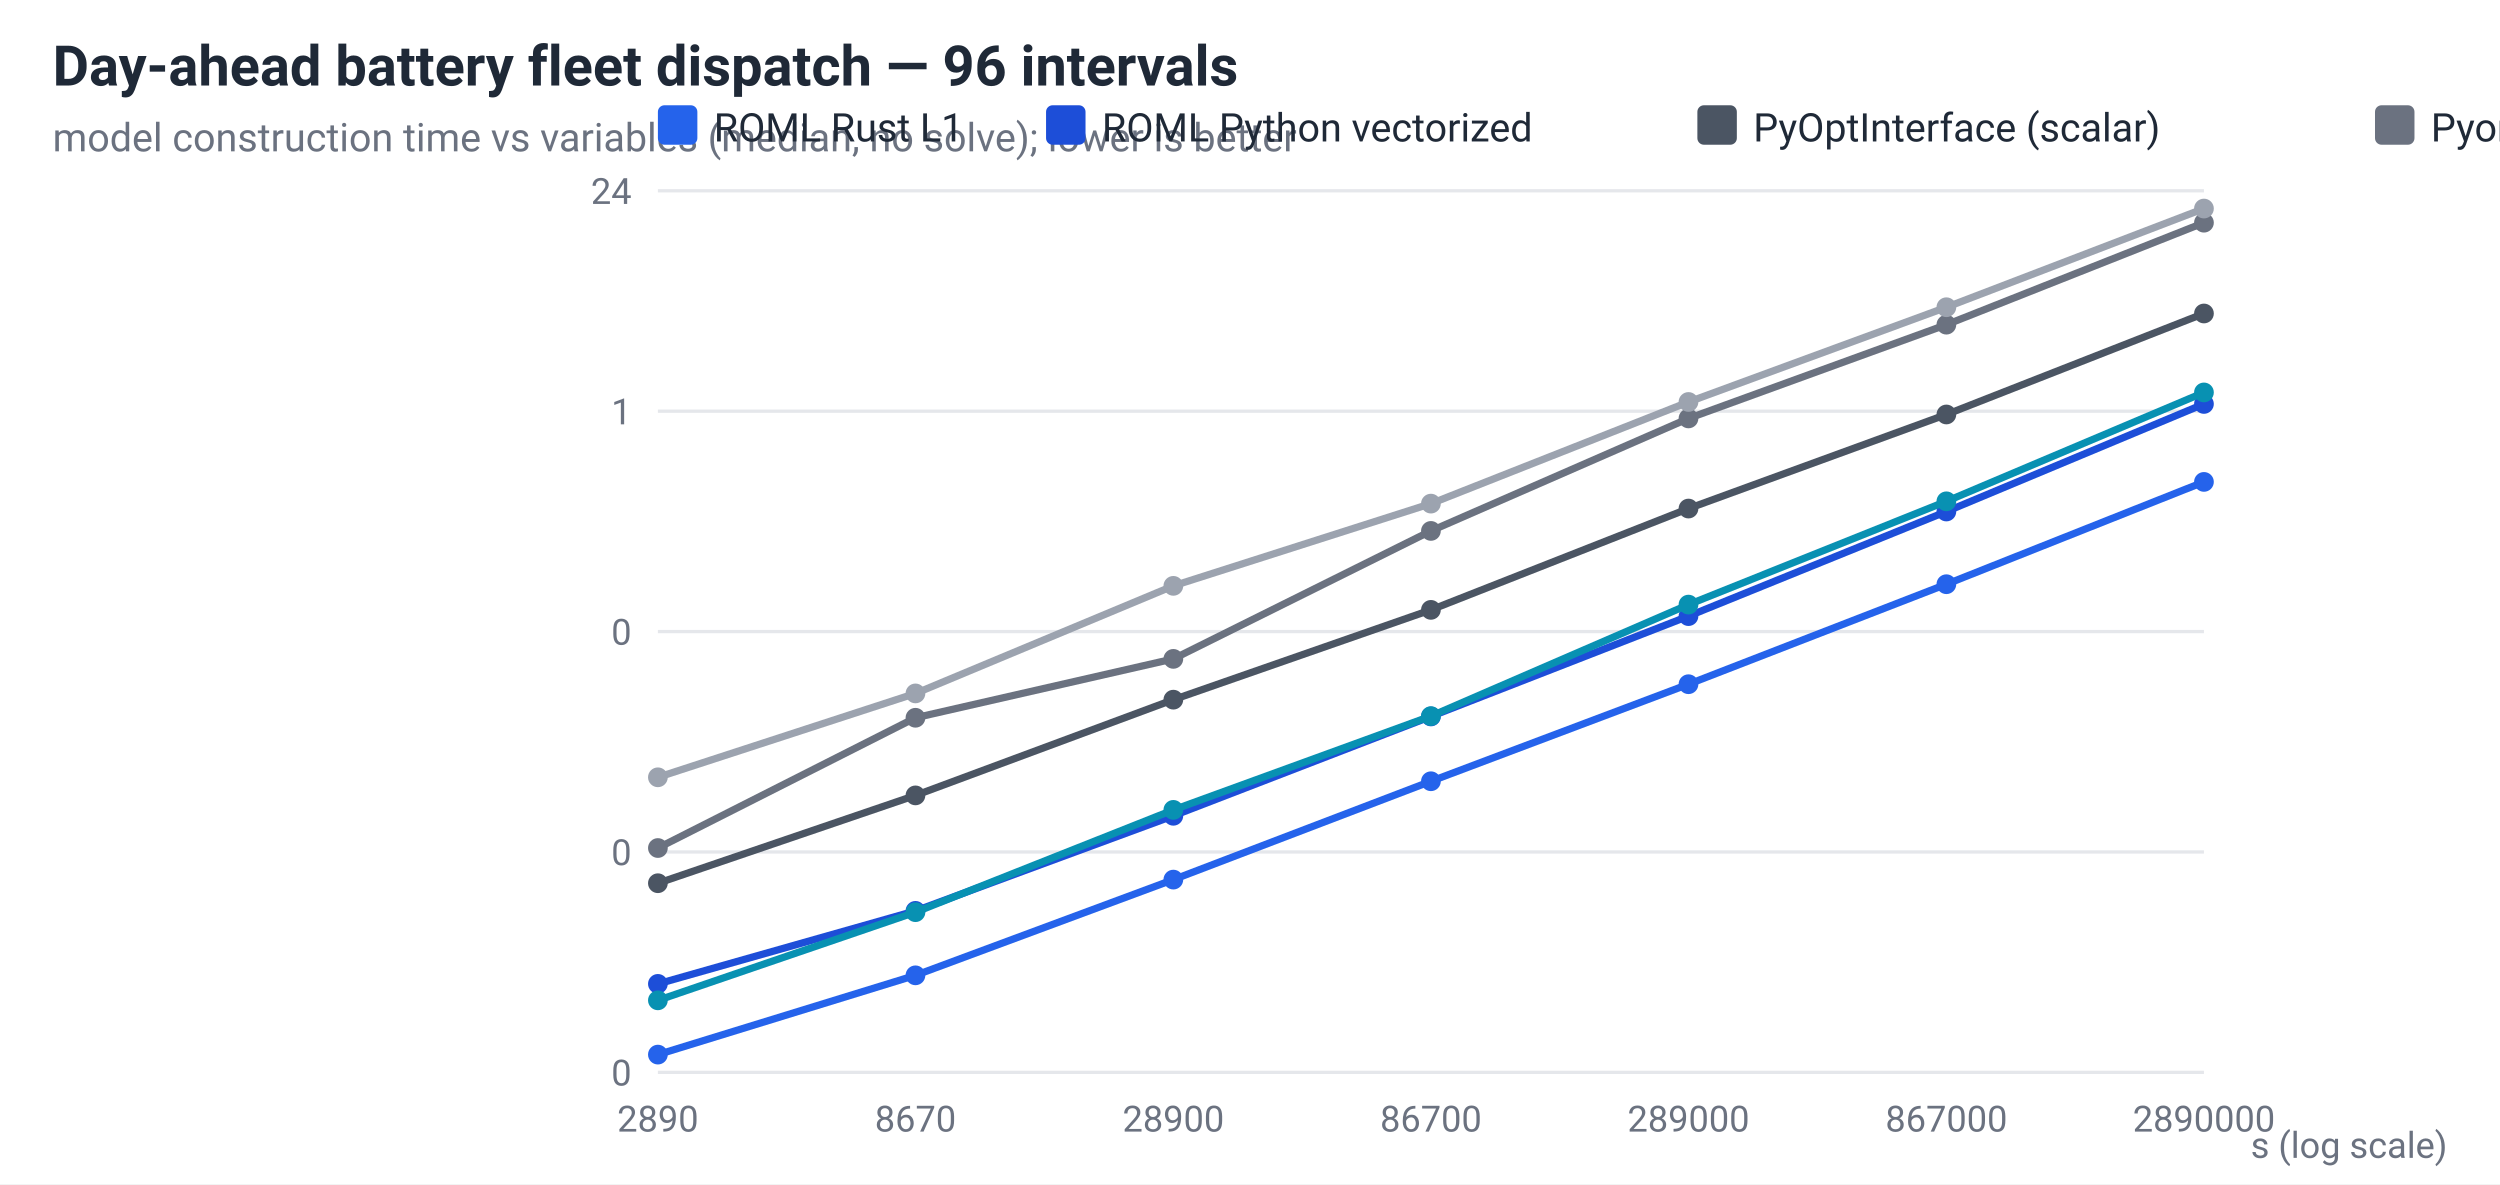
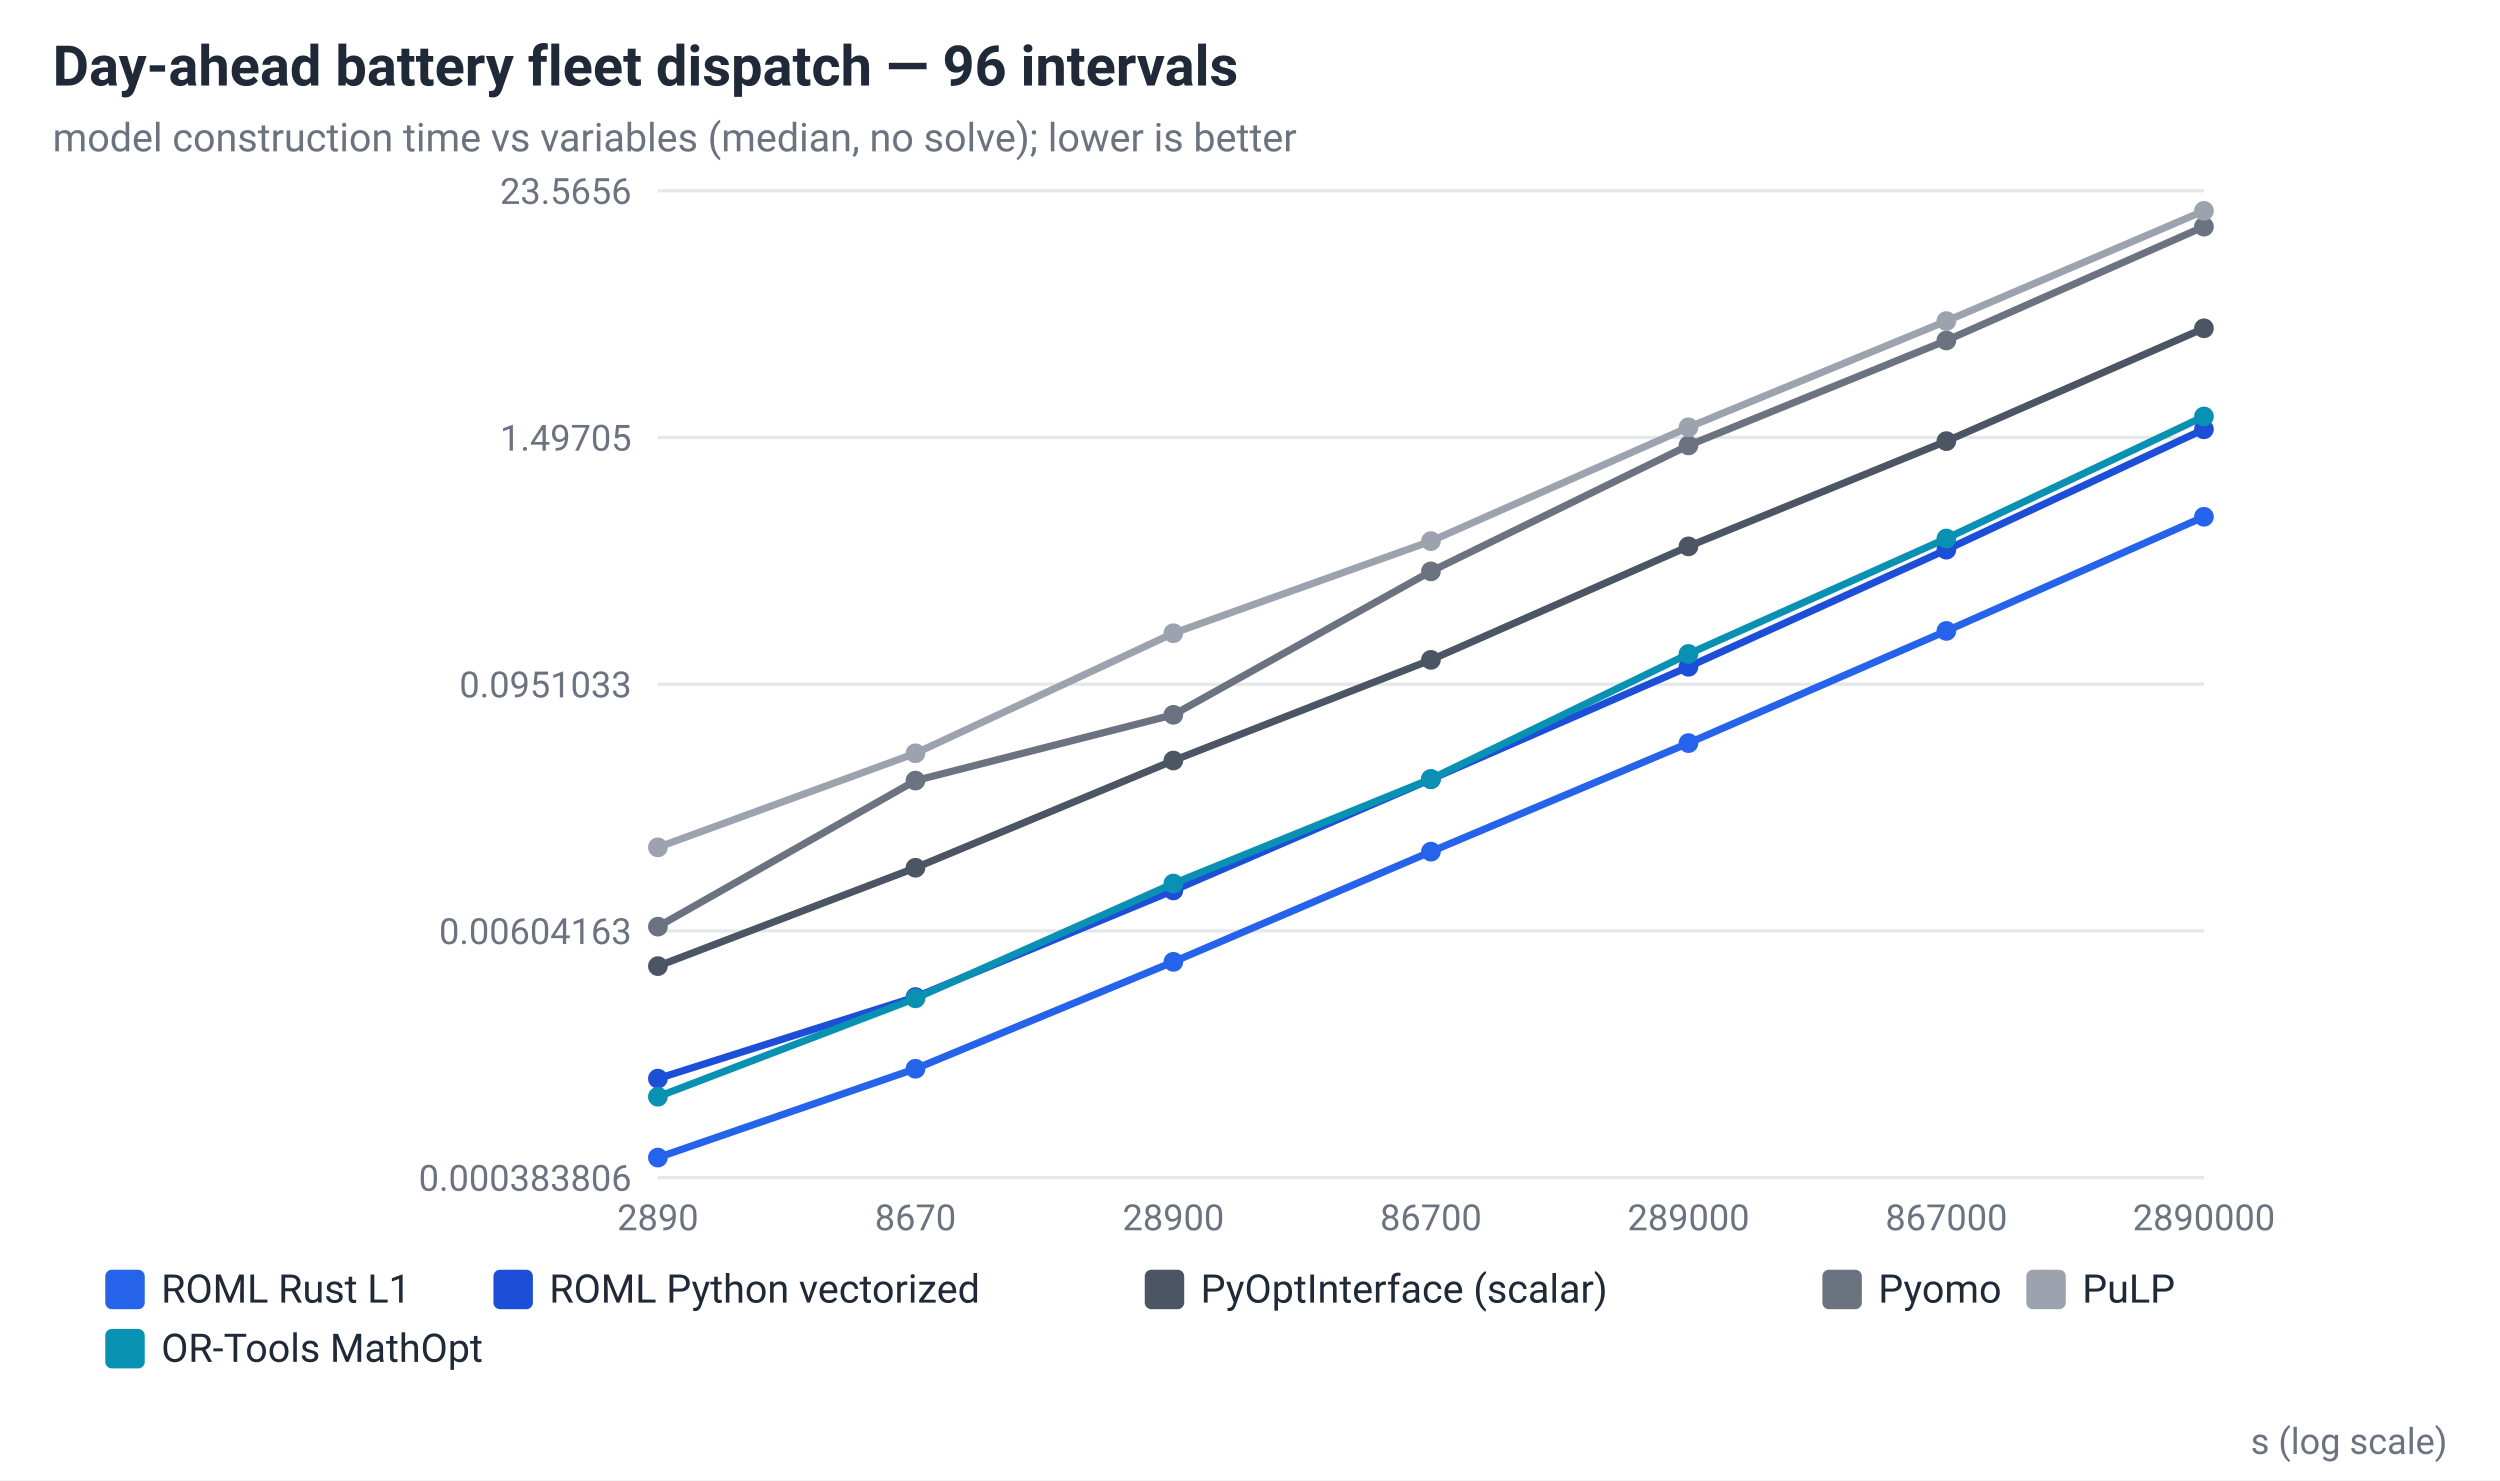
- <svg xmlns="http://www.w3.org/2000/svg" width="760" height="360" viewBox="0 0 760 360" font-family="-apple-system,Segoe UI,Roboto,Helvetica,Arial,sans-serif">
-   <rect width="760" height="360" fill="#ffffff" />
+ <svg xmlns="http://www.w3.org/2000/svg" width="760" height="450" viewBox="0 0 760 450" font-family="-apple-system,Segoe UI,Roboto,Helvetica,Arial,sans-serif">
+   <rect width="760" height="450" fill="#ffffff" />
  <text x="16" y="26" font-size="17" font-weight="700" fill="#1f2937">Day-ahead battery fleet dispatch — 96 intervals</text>
  <text x="16" y="46" font-size="12" fill="#6b7280">model construction time vs variables (median, no solve); lower is better</text>
-   <line x1="200" y1="326.0" x2="670" y2="326.0" stroke="#e5e7eb" stroke-width="1" />
-   <text x="192" y="330.0" font-size="11" fill="#6b7280" text-anchor="end">0</text>
-   <line x1="200" y1="259.0" x2="670" y2="259.0" stroke="#e5e7eb" stroke-width="1" />
-   <text x="192" y="263.0" font-size="11" fill="#6b7280" text-anchor="end">0</text>
-   <line x1="200" y1="192.0" x2="670" y2="192.0" stroke="#e5e7eb" stroke-width="1" />
-   <text x="192" y="196.0" font-size="11" fill="#6b7280" text-anchor="end">0</text>
-   <line x1="200" y1="125.0" x2="670" y2="125.0" stroke="#e5e7eb" stroke-width="1" />
-   <text x="192" y="129.0" font-size="11" fill="#6b7280" text-anchor="end">1</text>
+   <line x1="200" y1="358.0" x2="670" y2="358.0" stroke="#e5e7eb" stroke-width="1" />
+   <text x="192" y="362.0" font-size="11" fill="#6b7280" text-anchor="end">0.000383806</text>
+   <line x1="200" y1="283.0" x2="670" y2="283.0" stroke="#e5e7eb" stroke-width="1" />
+   <text x="192" y="287.0" font-size="11" fill="#6b7280" text-anchor="end">0.00604163</text>
+   <line x1="200" y1="208.0" x2="670" y2="208.0" stroke="#e5e7eb" stroke-width="1" />
+   <text x="192" y="212.0" font-size="11" fill="#6b7280" text-anchor="end">0.0951033</text>
+   <line x1="200" y1="133.0" x2="670" y2="133.0" stroke="#e5e7eb" stroke-width="1" />
+   <text x="192" y="137.0" font-size="11" fill="#6b7280" text-anchor="end">1.49705</text>
  <line x1="200" y1="58.0" x2="670" y2="58.0" stroke="#e5e7eb" stroke-width="1" />
-   <text x="192" y="62.0" font-size="11" fill="#6b7280" text-anchor="end">24</text>
-   <text x="200.0" y="344" font-size="11" fill="#6b7280" text-anchor="middle">2890</text>
-   <text x="278.3" y="344" font-size="11" fill="#6b7280" text-anchor="middle">8670</text>
-   <text x="356.7" y="344" font-size="11" fill="#6b7280" text-anchor="middle">28900</text>
-   <text x="435.0" y="344" font-size="11" fill="#6b7280" text-anchor="middle">86700</text>
-   <text x="513.3" y="344" font-size="11" fill="#6b7280" text-anchor="middle">289000</text>
-   <text x="591.7" y="344" font-size="11" fill="#6b7280" text-anchor="middle">867000</text>
-   <text x="670.0" y="344" font-size="11" fill="#6b7280" text-anchor="middle">2890000</text>
-   <polyline points="200.0,320.6 278.3,296.5 356.7,267.4 435.0,237.5 513.3,208.0 591.7,177.6 670.0,146.5" fill="none" stroke="#2563eb" stroke-width="2.2" />
-   <circle cx="200.0" cy="320.6" r="3" fill="#2563eb" />
-   <circle cx="278.3" cy="296.5" r="3" fill="#2563eb" />
-   <circle cx="356.7" cy="267.4" r="3" fill="#2563eb" />
-   <circle cx="435.0" cy="237.5" r="3" fill="#2563eb" />
-   <circle cx="513.3" cy="208.0" r="3" fill="#2563eb" />
-   <circle cx="591.7" cy="177.6" r="3" fill="#2563eb" />
-   <circle cx="670.0" cy="146.5" r="3" fill="#2563eb" />
-   <polyline points="200.0,299.1 278.3,276.9 356.7,248.0 435.0,217.8 513.3,187.3 591.7,155.5 670.0,122.8" fill="none" stroke="#1d4ed8" stroke-width="2.2" />
-   <circle cx="200.0" cy="299.1" r="3" fill="#1d4ed8" />
-   <circle cx="278.3" cy="276.9" r="3" fill="#1d4ed8" />
-   <circle cx="356.7" cy="248.0" r="3" fill="#1d4ed8" />
-   <circle cx="435.0" cy="217.8" r="3" fill="#1d4ed8" />
-   <circle cx="513.3" cy="187.3" r="3" fill="#1d4ed8" />
-   <circle cx="591.7" cy="155.5" r="3" fill="#1d4ed8" />
-   <circle cx="670.0" cy="122.8" r="3" fill="#1d4ed8" />
-   <polyline points="200.0,268.5 278.3,241.8 356.7,212.7 435.0,185.4 513.3,154.6 591.7,126.0 670.0,95.3" fill="none" stroke="#4b5563" stroke-width="2.2" />
-   <circle cx="200.0" cy="268.5" r="3" fill="#4b5563" />
-   <circle cx="278.3" cy="241.8" r="3" fill="#4b5563" />
-   <circle cx="356.7" cy="212.7" r="3" fill="#4b5563" />
-   <circle cx="435.0" cy="185.4" r="3" fill="#4b5563" />
-   <circle cx="513.3" cy="154.6" r="3" fill="#4b5563" />
-   <circle cx="591.7" cy="126.0" r="3" fill="#4b5563" />
-   <circle cx="670.0" cy="95.3" r="3" fill="#4b5563" />
-   <polyline points="200.0,257.8 278.3,218.2 356.7,200.3 435.0,161.4 513.3,127.2 591.7,98.7 670.0,67.7" fill="none" stroke="#6b7280" stroke-width="2.2" />
-   <circle cx="200.0" cy="257.8" r="3" fill="#6b7280" />
-   <circle cx="278.3" cy="218.2" r="3" fill="#6b7280" />
-   <circle cx="356.7" cy="200.3" r="3" fill="#6b7280" />
-   <circle cx="435.0" cy="161.4" r="3" fill="#6b7280" />
-   <circle cx="513.3" cy="127.2" r="3" fill="#6b7280" />
-   <circle cx="591.7" cy="98.7" r="3" fill="#6b7280" />
-   <circle cx="670.0" cy="67.7" r="3" fill="#6b7280" />
-   <polyline points="200.0,236.3 278.3,210.8 356.7,178.1 435.0,153.1 513.3,122.2 591.7,93.4 670.0,63.4" fill="none" stroke="#9ca3af" stroke-width="2.2" />
-   <circle cx="200.0" cy="236.3" r="3" fill="#9ca3af" />
-   <circle cx="278.3" cy="210.8" r="3" fill="#9ca3af" />
-   <circle cx="356.7" cy="178.1" r="3" fill="#9ca3af" />
-   <circle cx="435.0" cy="153.1" r="3" fill="#9ca3af" />
-   <circle cx="513.3" cy="122.2" r="3" fill="#9ca3af" />
-   <circle cx="591.7" cy="93.4" r="3" fill="#9ca3af" />
-   <circle cx="670.0" cy="63.4" r="3" fill="#9ca3af" />
-   <polyline points="200.0,304.1 278.3,277.3 356.7,246.2 435.0,217.7 513.3,183.8 591.7,152.4 670.0,119.3" fill="none" stroke="#0891b2" stroke-width="2.2" />
-   <circle cx="200.0" cy="304.1" r="3" fill="#0891b2" />
-   <circle cx="278.3" cy="277.3" r="3" fill="#0891b2" />
-   <circle cx="356.7" cy="246.2" r="3" fill="#0891b2" />
-   <circle cx="435.0" cy="217.7" r="3" fill="#0891b2" />
-   <circle cx="513.3" cy="183.8" r="3" fill="#0891b2" />
-   <circle cx="591.7" cy="152.4" r="3" fill="#0891b2" />
-   <circle cx="670.0" cy="119.3" r="3" fill="#0891b2" />
-   <rect x="200" y="32" width="12" height="12" rx="2" fill="#2563eb" />
-   <text x="217" y="43" font-size="12" fill="#1f2937">ROML Rust L1</text>
-   <rect x="318" y="32" width="12" height="12" rx="2" fill="#1d4ed8" />
-   <text x="335" y="43" font-size="12" fill="#1f2937">ROML Python vectorized</text>
-   <rect x="516" y="32" width="12" height="12" rx="2" fill="#4b5563" />
-   <text x="533" y="43" font-size="12" fill="#1f2937">PyOptInterface (scalar)</text>
-   <rect x="722" y="32" width="12" height="12" rx="2" fill="#6b7280" />
-   <text x="739" y="43" font-size="12" fill="#1f2937">Pyomo</text>
-   <rect x="784" y="32" width="12" height="12" rx="2" fill="#9ca3af" />
-   <text x="801" y="43" font-size="12" fill="#1f2937">PuLP</text>
-   <rect x="838" y="32" width="12" height="12" rx="2" fill="#0891b2" />
-   <text x="855" y="43" font-size="12" fill="#1f2937">OR-Tools MathOpt</text>
-   <text x="744" y="352" font-size="11" fill="#6b7280" text-anchor="end">s (log scale)</text>
+   <text x="192" y="62.0" font-size="11" fill="#6b7280" text-anchor="end">23.5656</text>
+   <text x="200.0" y="374.0" font-size="11" fill="#6b7280" text-anchor="middle">2890</text>
+   <text x="278.3" y="374.0" font-size="11" fill="#6b7280" text-anchor="middle">8670</text>
+   <text x="356.7" y="374.0" font-size="11" fill="#6b7280" text-anchor="middle">28900</text>
+   <text x="435.0" y="374.0" font-size="11" fill="#6b7280" text-anchor="middle">86700</text>
+   <text x="513.3" y="374.0" font-size="11" fill="#6b7280" text-anchor="middle">289000</text>
+   <text x="591.7" y="374.0" font-size="11" fill="#6b7280" text-anchor="middle">867000</text>
+   <text x="670.0" y="374.0" font-size="11" fill="#6b7280" text-anchor="middle">2890000</text>
+   <polyline points="200.0,351.9 278.3,324.9 356.7,292.4 435.0,258.9 513.3,225.9 591.7,191.8 670.0,157.1" fill="none" stroke="#2563eb" stroke-width="2.2" />
+   <circle cx="200.0" cy="351.9" r="3" fill="#2563eb" />
+   <circle cx="278.3" cy="324.9" r="3" fill="#2563eb" />
+   <circle cx="356.7" cy="292.4" r="3" fill="#2563eb" />
+   <circle cx="435.0" cy="258.9" r="3" fill="#2563eb" />
+   <circle cx="513.3" cy="225.9" r="3" fill="#2563eb" />
+   <circle cx="591.7" cy="191.8" r="3" fill="#2563eb" />
+   <circle cx="670.0" cy="157.1" r="3" fill="#2563eb" />
+   <polyline points="200.0,327.9 278.3,303.1 356.7,270.7 435.0,236.9 513.3,202.7 591.7,167.1 670.0,130.5" fill="none" stroke="#1d4ed8" stroke-width="2.2" />
+   <circle cx="200.0" cy="327.9" r="3" fill="#1d4ed8" />
+   <circle cx="278.3" cy="303.1" r="3" fill="#1d4ed8" />
+   <circle cx="356.7" cy="270.7" r="3" fill="#1d4ed8" />
+   <circle cx="435.0" cy="236.9" r="3" fill="#1d4ed8" />
+   <circle cx="513.3" cy="202.7" r="3" fill="#1d4ed8" />
+   <circle cx="591.7" cy="167.1" r="3" fill="#1d4ed8" />
+   <circle cx="670.0" cy="130.5" r="3" fill="#1d4ed8" />
+   <polyline points="200.0,293.7 278.3,263.8 356.7,231.2 435.0,200.6 513.3,166.1 591.7,134.1 670.0,99.8" fill="none" stroke="#4b5563" stroke-width="2.2" />
+   <circle cx="200.0" cy="293.7" r="3" fill="#4b5563" />
+   <circle cx="278.3" cy="263.8" r="3" fill="#4b5563" />
+   <circle cx="356.7" cy="231.2" r="3" fill="#4b5563" />
+   <circle cx="435.0" cy="200.6" r="3" fill="#4b5563" />
+   <circle cx="513.3" cy="166.1" r="3" fill="#4b5563" />
+   <circle cx="591.7" cy="134.1" r="3" fill="#4b5563" />
+   <circle cx="670.0" cy="99.8" r="3" fill="#4b5563" />
+   <polyline points="200.0,281.7 278.3,237.3 356.7,217.3 435.0,173.7 513.3,135.4 591.7,103.5 670.0,68.9" fill="none" stroke="#6b7280" stroke-width="2.2" />
+   <circle cx="200.0" cy="281.7" r="3" fill="#6b7280" />
+   <circle cx="278.3" cy="237.3" r="3" fill="#6b7280" />
+   <circle cx="356.7" cy="217.3" r="3" fill="#6b7280" />
+   <circle cx="435.0" cy="173.7" r="3" fill="#6b7280" />
+   <circle cx="513.3" cy="135.4" r="3" fill="#6b7280" />
+   <circle cx="591.7" cy="103.5" r="3" fill="#6b7280" />
+   <circle cx="670.0" cy="68.9" r="3" fill="#6b7280" />
+   <polyline points="200.0,257.6 278.3,229.0 356.7,192.5 435.0,164.5 513.3,129.9 591.7,97.6 670.0,64.1" fill="none" stroke="#9ca3af" stroke-width="2.2" />
+   <circle cx="200.0" cy="257.6" r="3" fill="#9ca3af" />
+   <circle cx="278.3" cy="229.0" r="3" fill="#9ca3af" />
+   <circle cx="356.7" cy="192.5" r="3" fill="#9ca3af" />
+   <circle cx="435.0" cy="164.5" r="3" fill="#9ca3af" />
+   <circle cx="513.3" cy="129.9" r="3" fill="#9ca3af" />
+   <circle cx="591.7" cy="97.6" r="3" fill="#9ca3af" />
+   <circle cx="670.0" cy="64.1" r="3" fill="#9ca3af" />
+   <polyline points="200.0,333.4 278.3,303.5 356.7,268.6 435.0,236.8 513.3,198.8 591.7,163.7 670.0,126.6" fill="none" stroke="#0891b2" stroke-width="2.2" />
+   <circle cx="200.0" cy="333.4" r="3" fill="#0891b2" />
+   <circle cx="278.3" cy="303.5" r="3" fill="#0891b2" />
+   <circle cx="356.7" cy="268.6" r="3" fill="#0891b2" />
+   <circle cx="435.0" cy="236.8" r="3" fill="#0891b2" />
+   <circle cx="513.3" cy="198.8" r="3" fill="#0891b2" />
+   <circle cx="591.7" cy="163.7" r="3" fill="#0891b2" />
+   <circle cx="670.0" cy="126.6" r="3" fill="#0891b2" />
+   <rect x="32" y="386" width="12" height="12" rx="2" fill="#2563eb" />
+   <text x="49" y="396" font-size="12" fill="#1f2937">ROML Rust L1</text>
+   <rect x="150" y="386" width="12" height="12" rx="2" fill="#1d4ed8" />
+   <text x="167" y="396" font-size="12" fill="#1f2937">ROML Python vectorized</text>
+   <rect x="348" y="386" width="12" height="12" rx="2" fill="#4b5563" />
+   <text x="365" y="396" font-size="12" fill="#1f2937">PyOptInterface (scalar)</text>
+   <rect x="554" y="386" width="12" height="12" rx="2" fill="#6b7280" />
+   <text x="571" y="396" font-size="12" fill="#1f2937">Pyomo</text>
+   <rect x="616" y="386" width="12" height="12" rx="2" fill="#9ca3af" />
+   <text x="633" y="396" font-size="12" fill="#1f2937">PuLP</text>
+   <rect x="32" y="404" width="12" height="12" rx="2" fill="#0891b2" />
+   <text x="49" y="414" font-size="12" fill="#1f2937">OR-Tools MathOpt</text>
+   <text x="744" y="442" font-size="11" fill="#6b7280" text-anchor="end">s (log scale)</text>
</svg>
